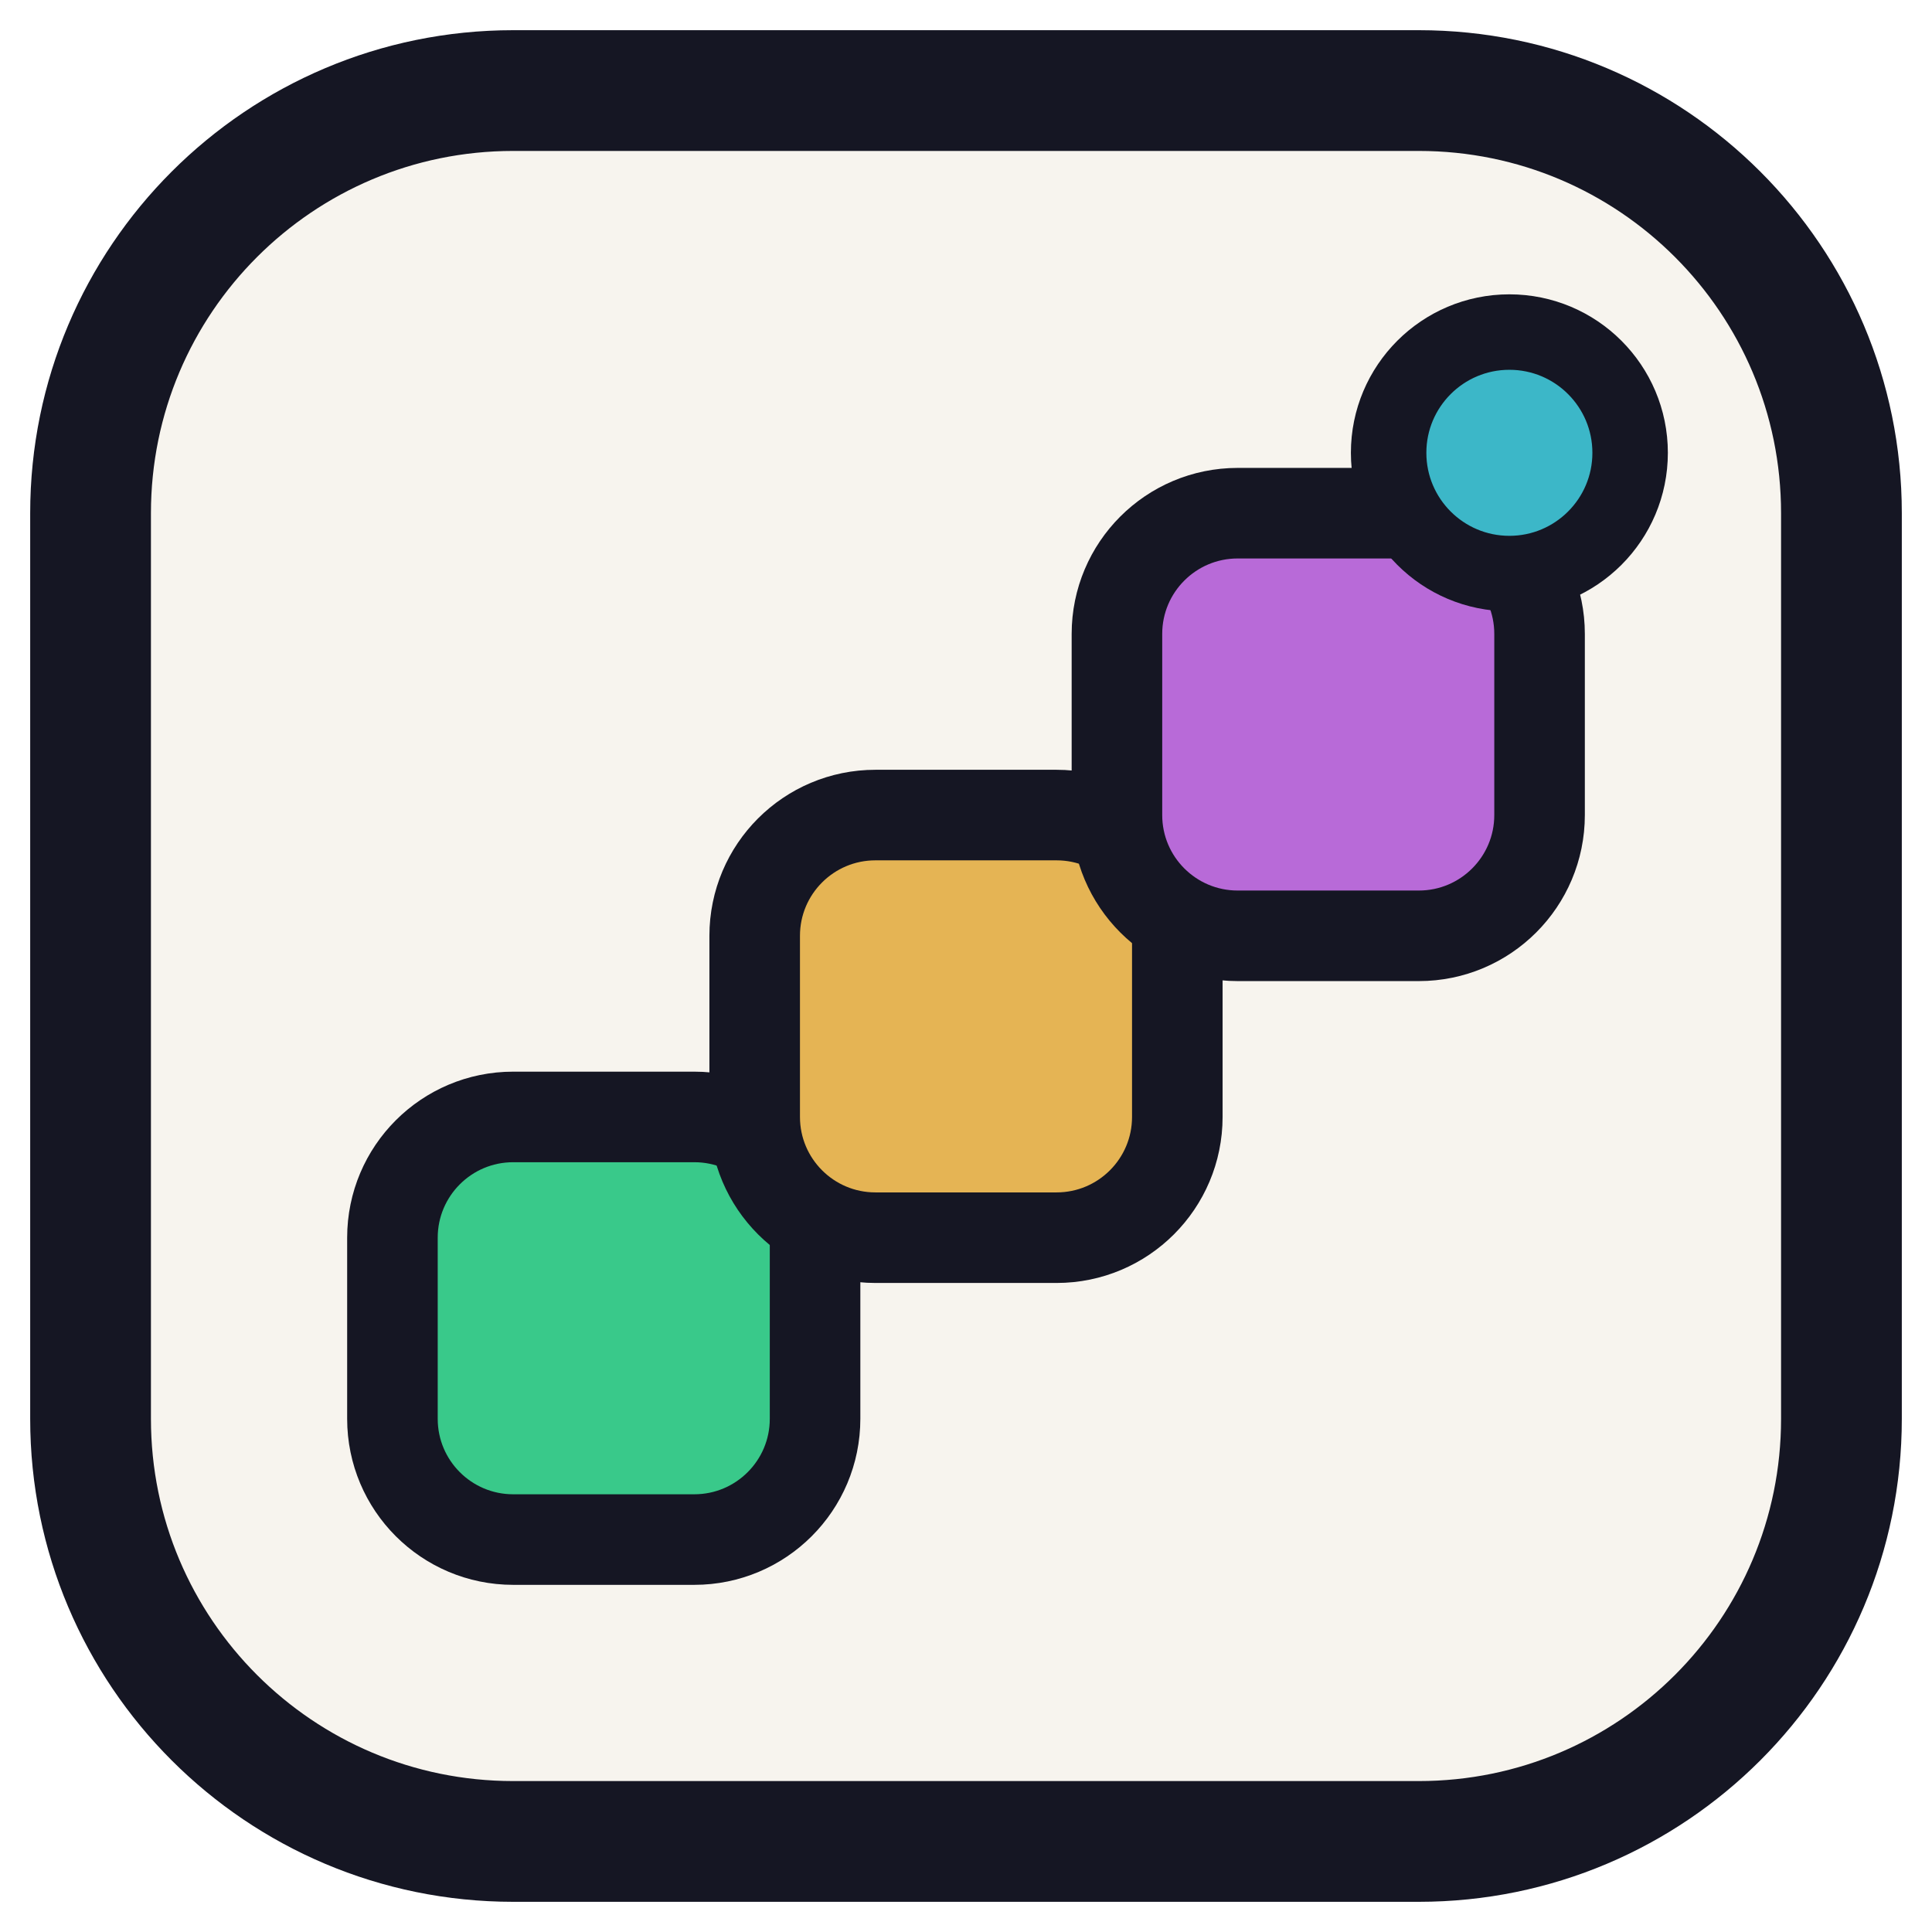
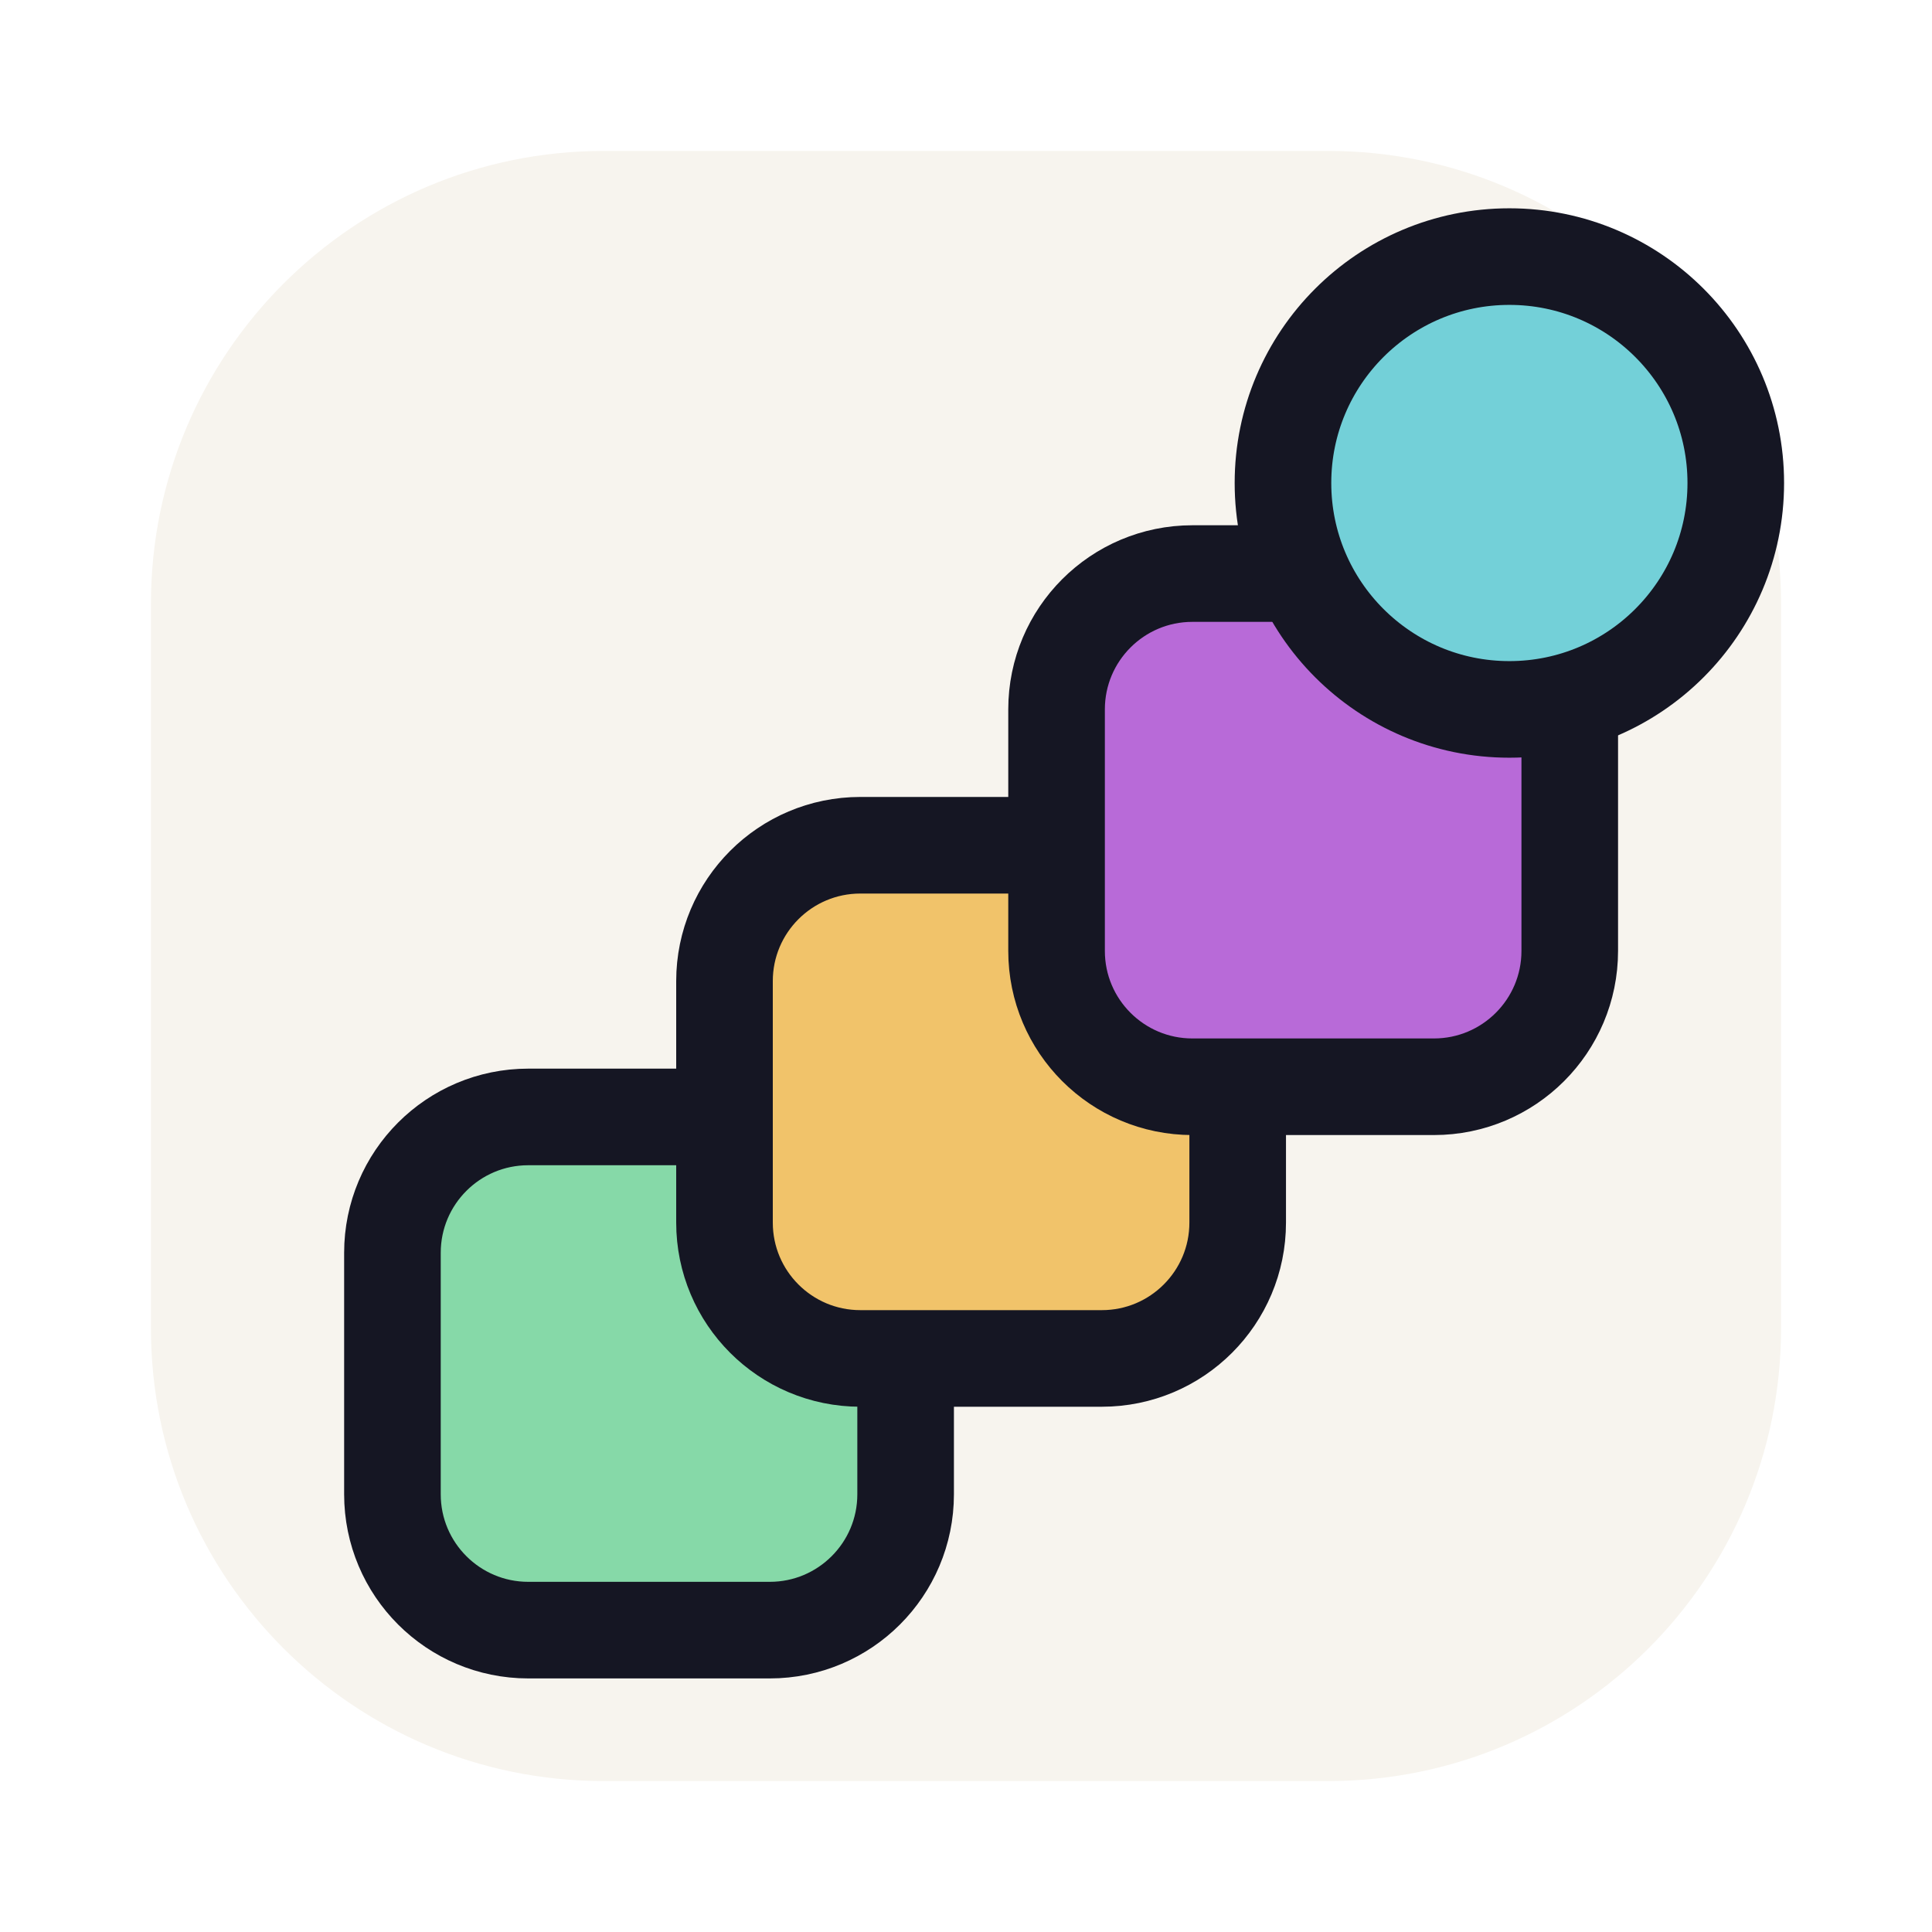
<svg xmlns="http://www.w3.org/2000/svg" width="64" height="64" viewBox="0 0 64 64" fill="none" role="img" aria-labelledby="title desc">
-   <rect x="3" y="3" width="58" height="58" rx="14" fill="#F7F4EE" stroke="#151623" stroke-width="4" />
-   <path d="M17 44H25C25.552 44 26 43.552 26 43V35" stroke="#151623" stroke-width="3.5" stroke-linecap="round" />
-   <path d="M29 34H37C37.552 34 38 33.552 38 33V25" stroke="#151623" stroke-width="3.5" stroke-linecap="round" />
-   <path d="M41 24H49C49.552 24 50 23.552 50 23V15" stroke="#151623" stroke-width="3.5" stroke-linecap="round" />
-   <rect class="tile-a" x="13" y="37" width="14" height="14" rx="4" fill="#39C98A" stroke="#151623" stroke-width="3" />
-   <rect class="tile-b" x="25" y="27" width="14" height="14" rx="4" fill="#E5B454" stroke="#151623" stroke-width="3" />
-   <rect class="tile-c" x="37" y="17" width="14" height="14" rx="4" fill="#B86AD8" stroke="#151623" stroke-width="3" />
-   <circle cx="50" cy="15" r="4" fill="#3CB7C8" stroke="#151623" stroke-width="2.5" />
+   <rect x="5" y="5" width="54" height="54" rx="15" fill="#F7F4EE" />
+   <path d="M43 23L50 16" stroke="#151623" stroke-width="4" stroke-linecap="round" />
+   <rect class="tile-a" x="13" y="37" width="17" height="17" rx="4.5" fill="#86D9A8" stroke="#151623" stroke-width="3.2" />
+   <rect class="tile-b" x="24" y="28" width="17" height="17" rx="4.5" fill="#F1C36A" stroke="#151623" stroke-width="3.2" />
+   <rect class="tile-c" x="35" y="19" width="17" height="17" rx="4.5" fill="#B86AD8" stroke="#151623" stroke-width="3.2" />
+   <circle cx="50" cy="16" r="7.5" fill="#73D0D8" stroke="#151623" stroke-width="3.2" />
</svg>
